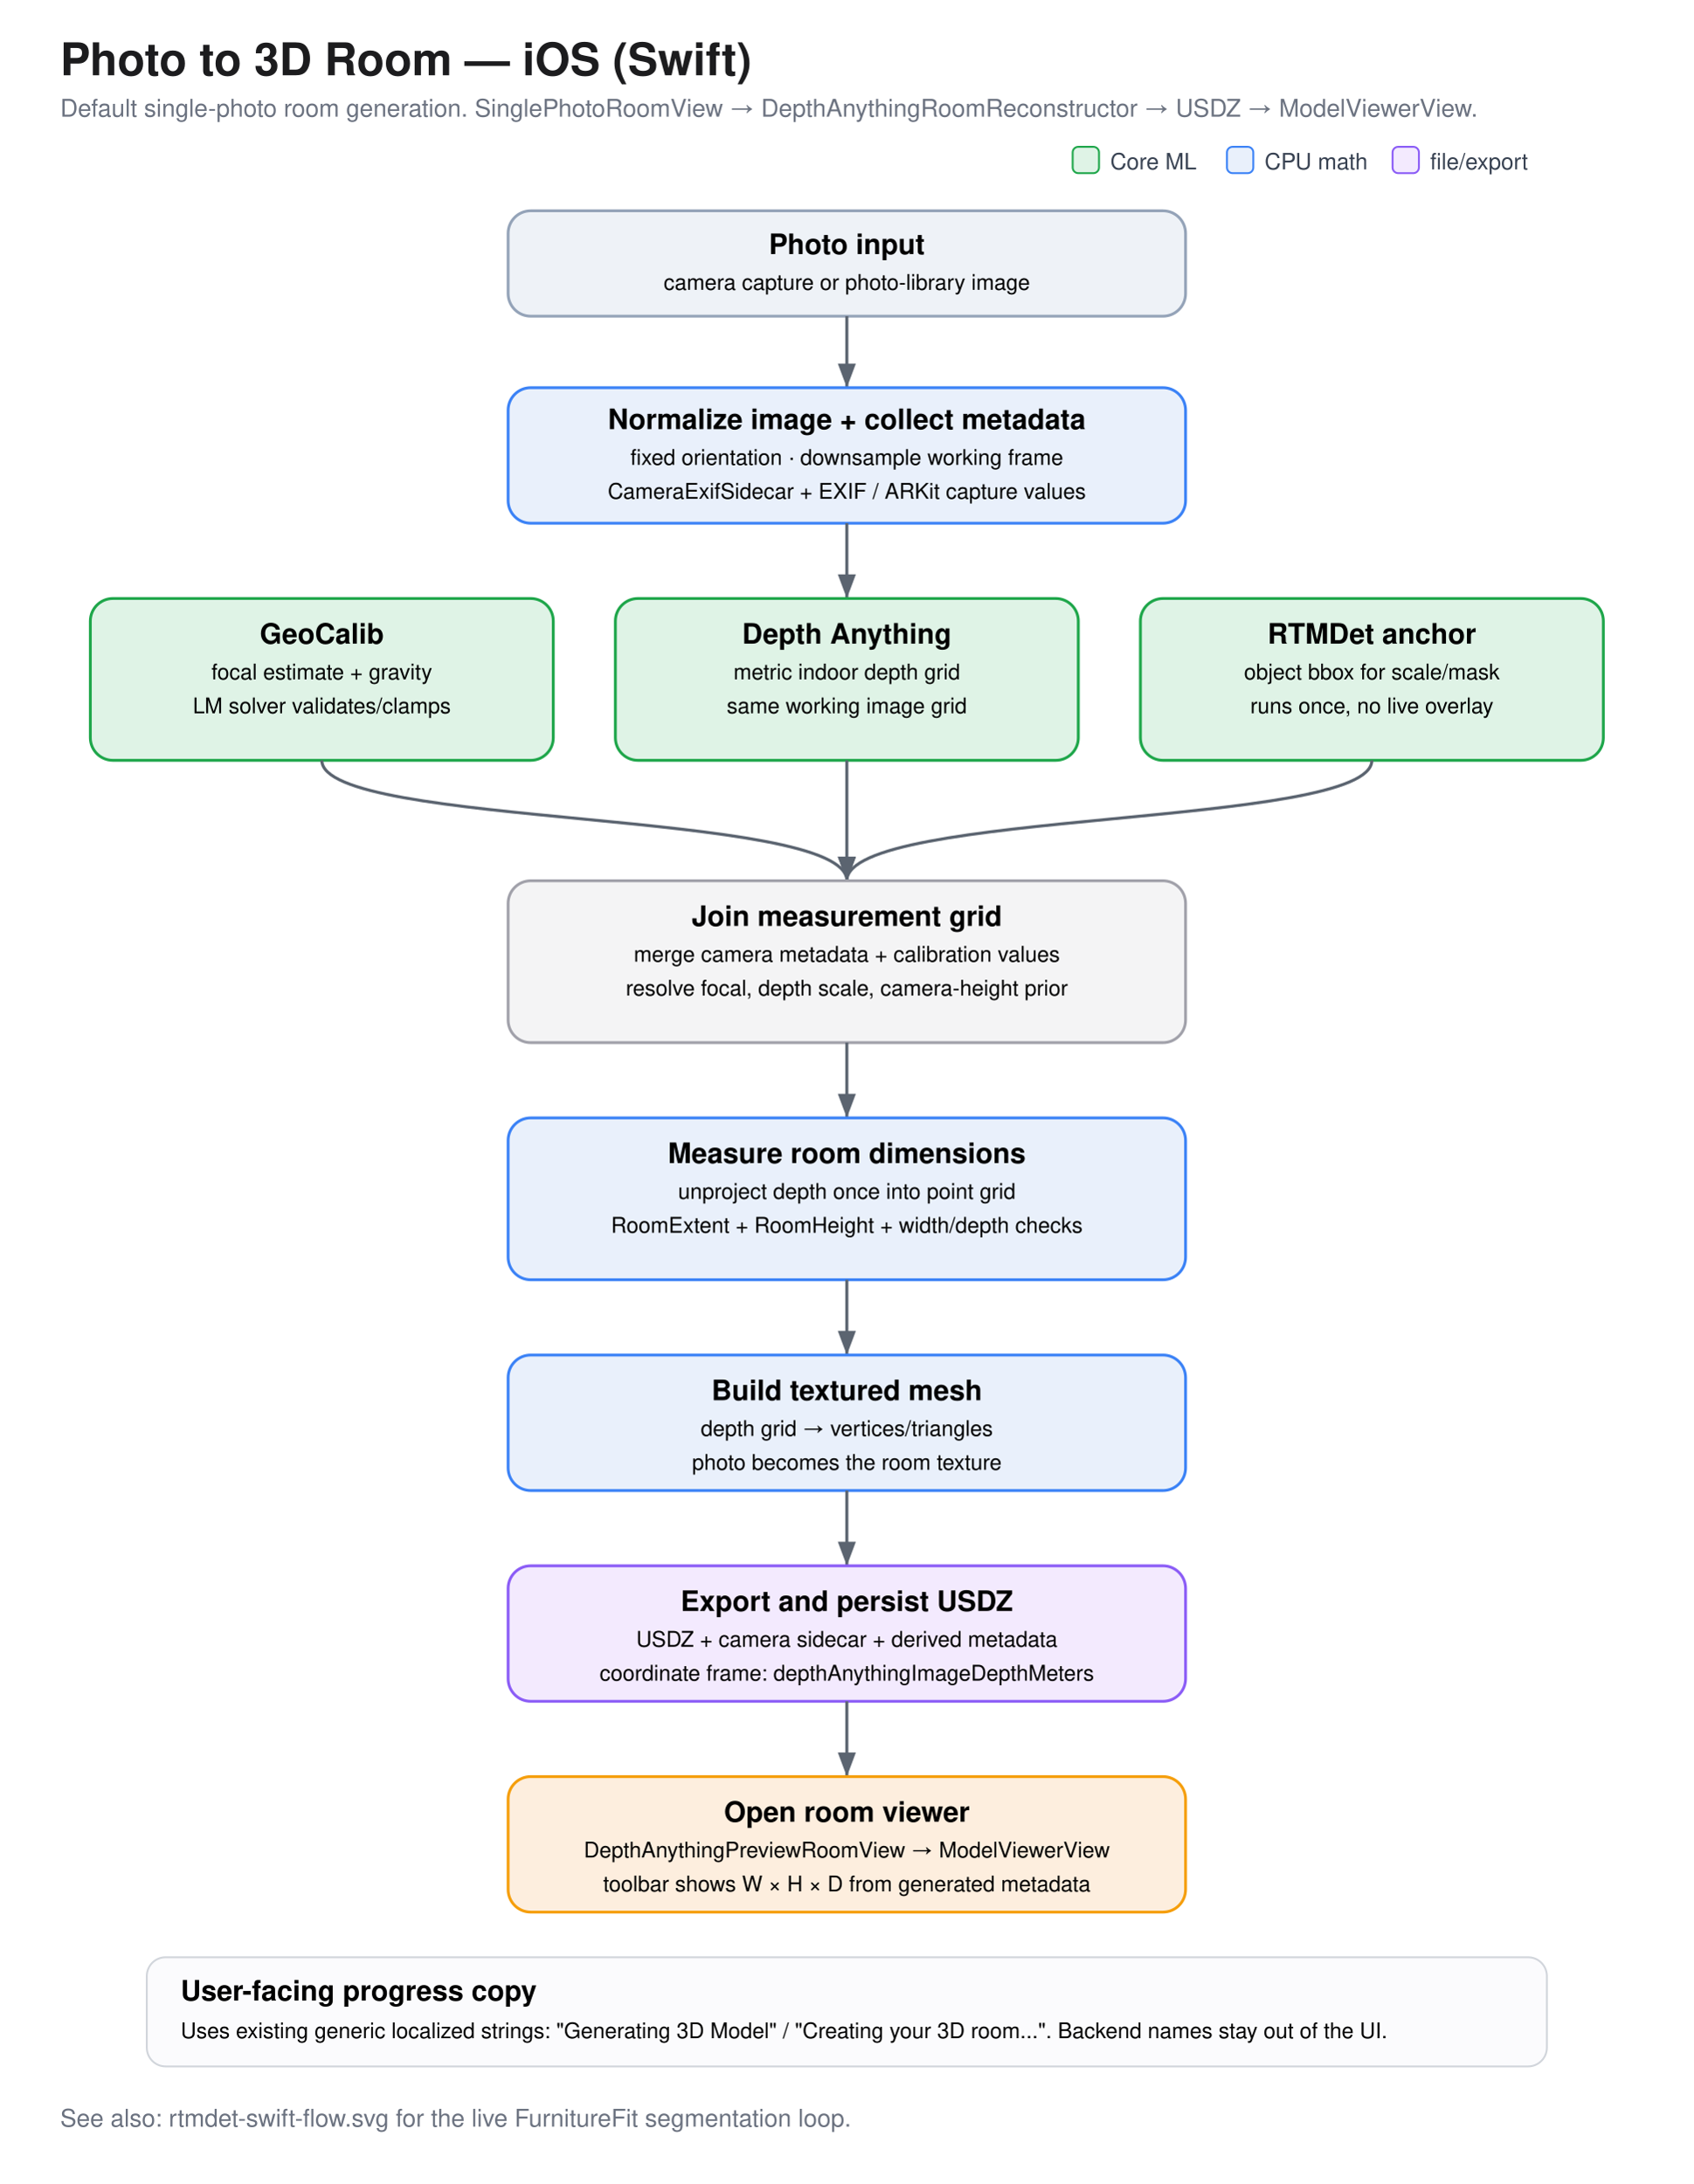
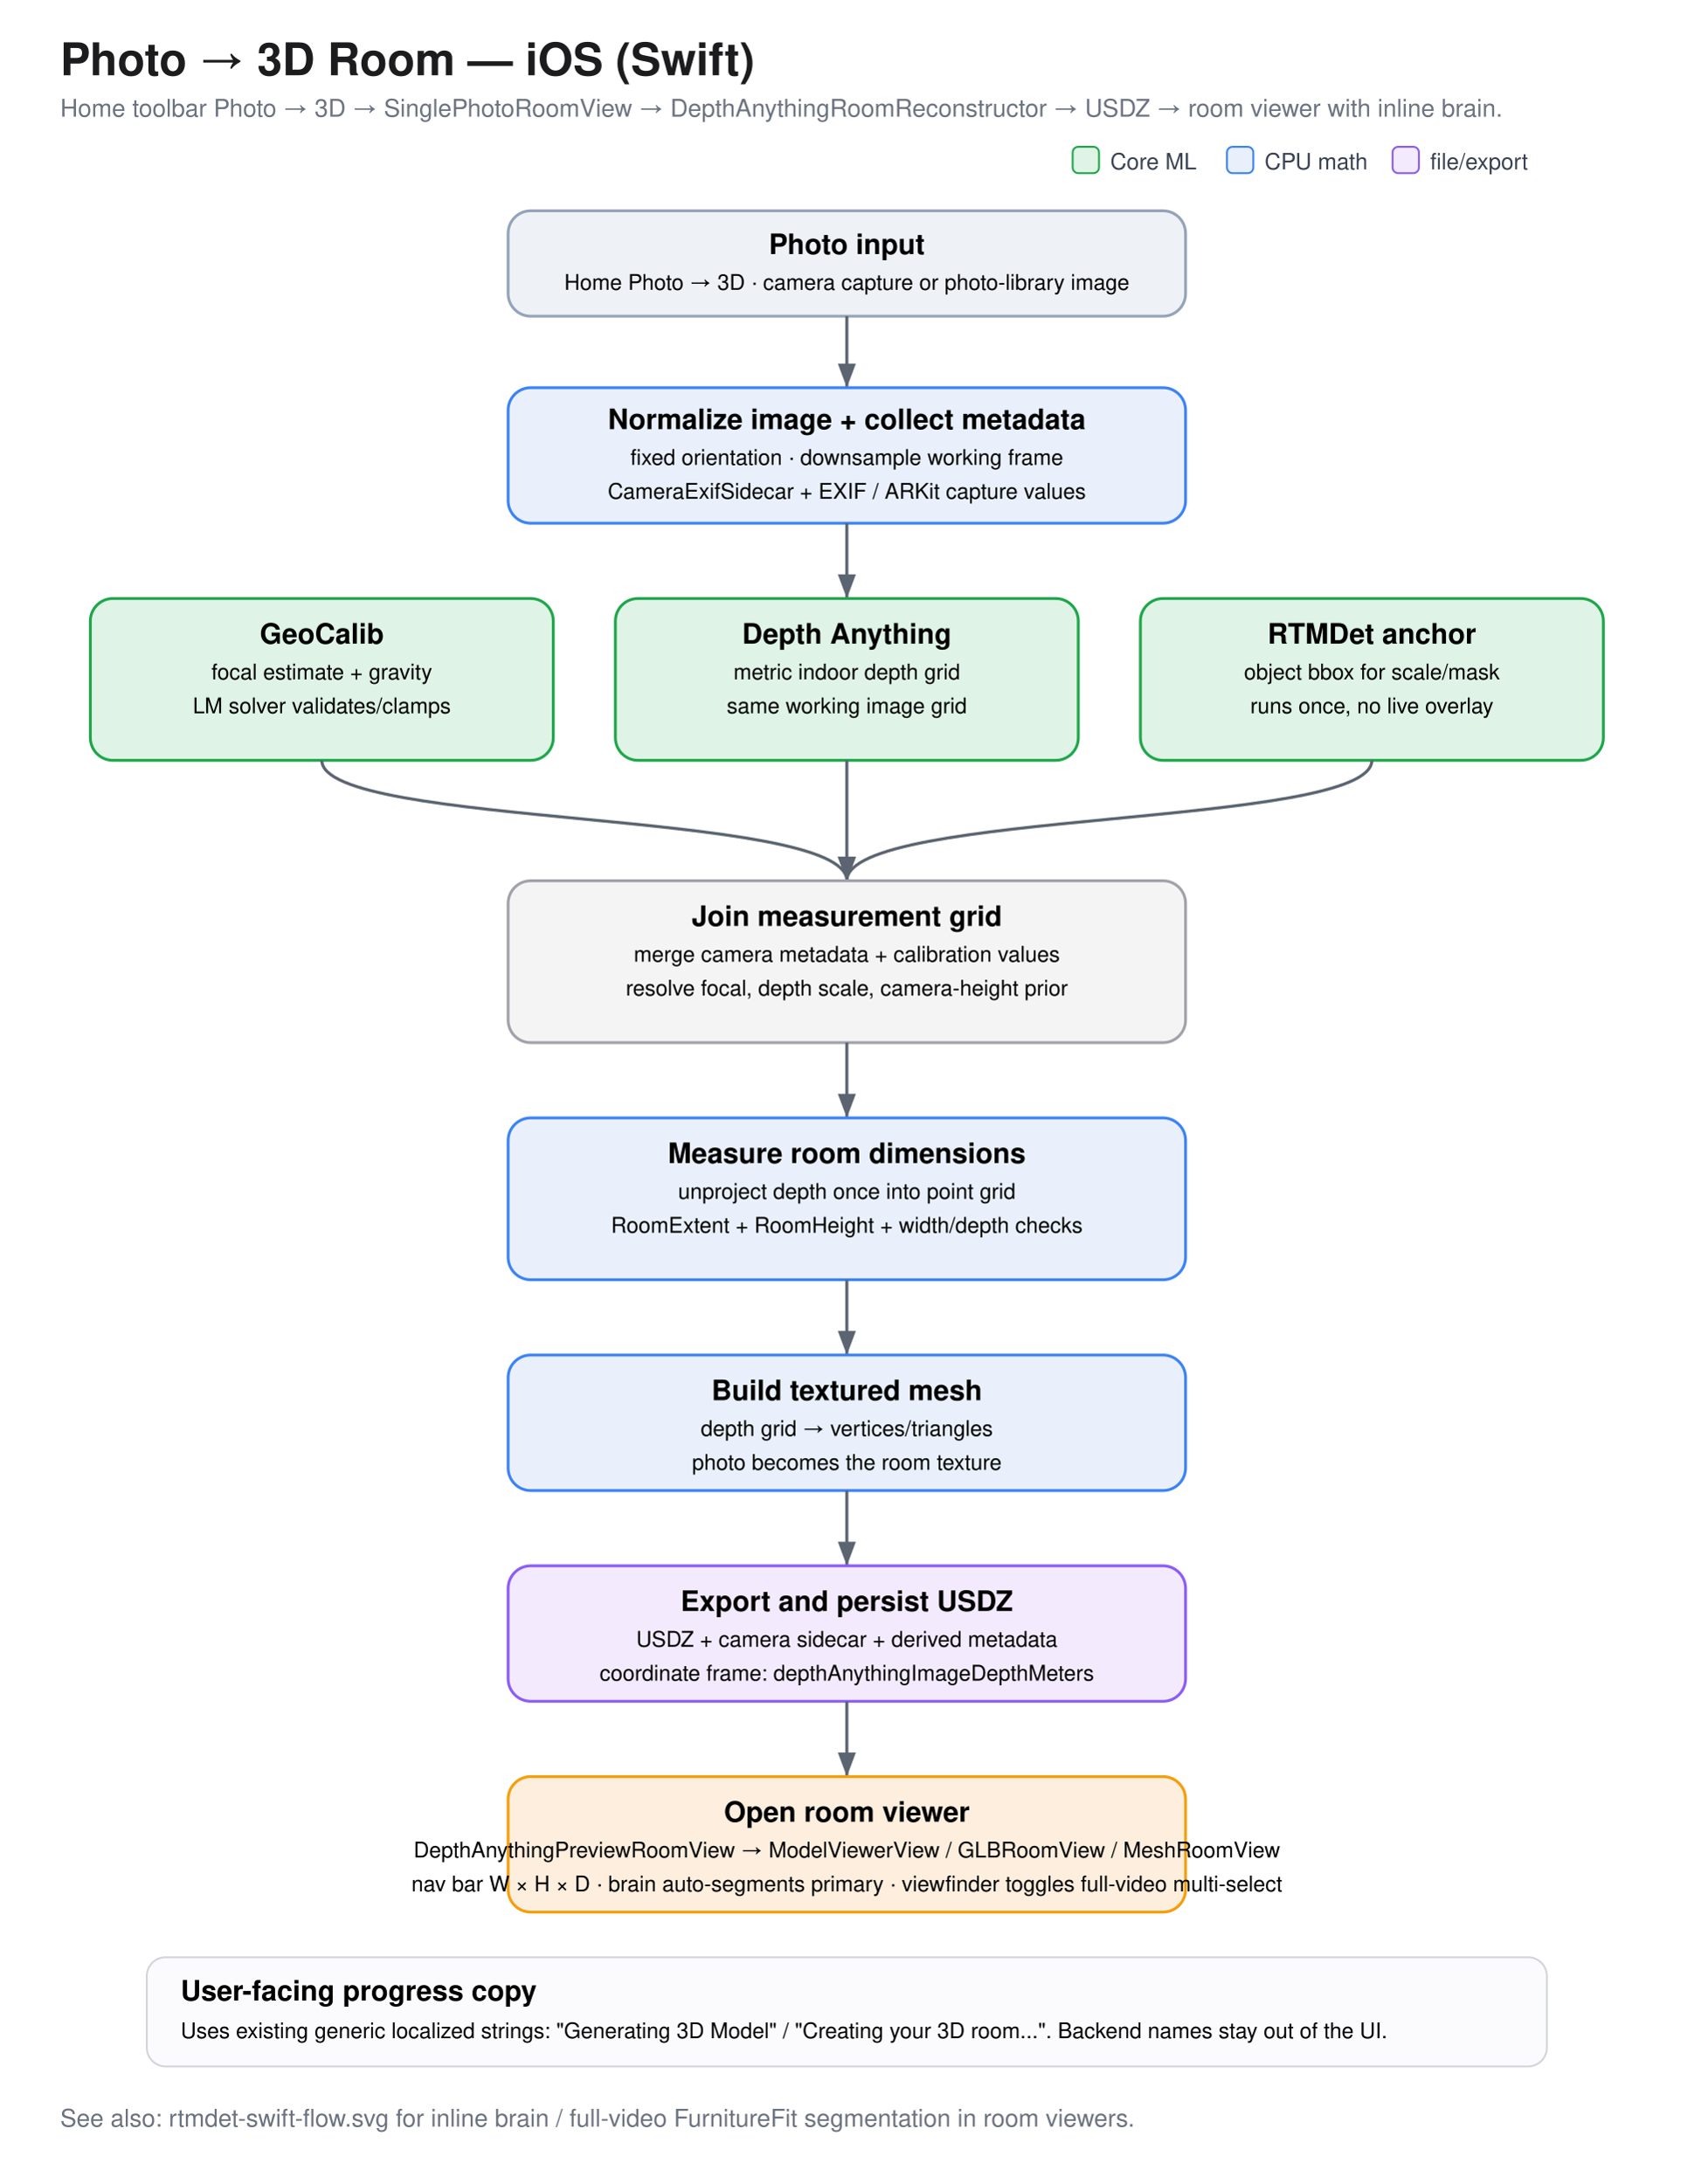
<svg xmlns="http://www.w3.org/2000/svg" width="900" height="1160" viewBox="0 0 900 1160" font-family="-apple-system, Helvetica, Arial, sans-serif">
  <defs>
    <marker id="arrow" markerWidth="10" markerHeight="10" refX="8" refY="3" orient="auto" markerUnits="strokeWidth">
      <path d="M0,0 L8,3 L0,6 Z" fill="#5b6470" />
    </marker>
    <style>
      .title{font-size:24px;font-weight:700;fill:#1c1c1e}
      .sub{font-size:13px;fill:#6b7280}
      .box{rx:12;ry:12;stroke-width:1.5}
      .bt{font-size:15px;font-weight:600}
      .bs{font-size:11.5px}
      .cam{fill:#eef2f7;stroke:#94a3b8}
      .ane{fill:#dff3e6;stroke:#1ea64a}
      .cpu{fill:#e9f0fb;stroke:#3b82f6}
      .data{fill:#f4f4f5;stroke:#a1a1aa}
      .io{fill:#f3eafe;stroke:#8b5cf6}
      .disp{fill:#fdeede;stroke:#f59e0b}
      .edge{stroke:#5b6470;stroke-width:1.6;fill:none}
      .legtxt{font-size:12px;fill:#374151}
    </style>
  </defs>
-   <text x="32" y="40" class="title">Photo to 3D Room — iOS (Swift)</text>
-   <text x="32" y="62" class="sub">Default single-photo room generation. SinglePhotoRoomView → DepthAnythingRoomReconstructor → USDZ → ModelViewerView.</text>
+   <text x="32" y="40" class="title">Photo → 3D Room — iOS (Swift)</text>
+   <text x="32" y="62" class="sub">Home toolbar Photo → 3D → SinglePhotoRoomView → DepthAnythingRoomReconstructor → USDZ → room viewer with inline brain.</text>
  <rect x="570" y="78" width="14" height="14" rx="3" class="ane" />
  <text x="590" y="90" class="legtxt">Core ML</text>
  <rect x="652" y="78" width="14" height="14" rx="3" class="cpu" />
  <text x="672" y="90" class="legtxt">CPU math</text>
  <rect x="740" y="78" width="14" height="14" rx="3" class="io" />
  <text x="760" y="90" class="legtxt">file/export</text>
  <g>
    <rect x="270" y="112" width="360" height="56" class="box cam" />
    <text x="450" y="135" text-anchor="middle" class="bt">Photo input</text>
-     <text x="450" y="154" text-anchor="middle" class="bs">camera capture or photo-library image</text>
+     <text x="450" y="154" text-anchor="middle" class="bs">Home Photo → 3D · camera capture or photo-library image</text>
  </g>
  <path class="edge" d="M450,168 L450,206" marker-end="url(#arrow)" />
  <g>
    <rect x="270" y="206" width="360" height="72" class="box cpu" />
    <text x="450" y="228" text-anchor="middle" class="bt">Normalize image + collect metadata</text>
    <text x="450" y="247" text-anchor="middle" class="bs">fixed orientation · downsample working frame</text>
    <text x="450" y="265" text-anchor="middle" class="bs">CameraExifSidecar + EXIF / ARKit capture values</text>
  </g>
  <path class="edge" d="M450,278 L450,318" marker-end="url(#arrow)" />
  <g>
    <rect x="48" y="318" width="246" height="86" class="box ane" />
    <text x="171" y="342" text-anchor="middle" class="bt">GeoCalib</text>
    <text x="171" y="361" text-anchor="middle" class="bs">focal estimate + gravity</text>
    <text x="171" y="379" text-anchor="middle" class="bs">LM solver validates/clamps</text>
  </g>
  <g>
    <rect x="327" y="318" width="246" height="86" class="box ane" />
    <text x="450" y="342" text-anchor="middle" class="bt">Depth Anything</text>
    <text x="450" y="361" text-anchor="middle" class="bs">metric indoor depth grid</text>
    <text x="450" y="379" text-anchor="middle" class="bs">same working image grid</text>
  </g>
  <g>
    <rect x="606" y="318" width="246" height="86" class="box ane" />
    <text x="729" y="342" text-anchor="middle" class="bt">RTMDet anchor</text>
    <text x="729" y="361" text-anchor="middle" class="bs">object bbox for scale/mask</text>
    <text x="729" y="379" text-anchor="middle" class="bs">runs once, no live overlay</text>
  </g>
  <path class="edge" d="M171,404 C171,440 450,430 450,468" marker-end="url(#arrow)" />
  <path class="edge" d="M450,404 L450,468" marker-end="url(#arrow)" />
  <path class="edge" d="M729,404 C729,440 450,430 450,468" marker-end="url(#arrow)" />
  <g>
    <rect x="270" y="468" width="360" height="86" class="box data" />
    <text x="450" y="492" text-anchor="middle" class="bt">Join measurement grid</text>
    <text x="450" y="511" text-anchor="middle" class="bs">merge camera metadata + calibration values</text>
    <text x="450" y="529" text-anchor="middle" class="bs">resolve focal, depth scale, camera-height prior</text>
  </g>
  <path class="edge" d="M450,554 L450,594" marker-end="url(#arrow)" />
  <g>
    <rect x="270" y="594" width="360" height="86" class="box cpu" />
    <text x="450" y="618" text-anchor="middle" class="bt">Measure room dimensions</text>
    <text x="450" y="637" text-anchor="middle" class="bs">unproject depth once into point grid</text>
    <text x="450" y="655" text-anchor="middle" class="bs">RoomExtent + RoomHeight + width/depth checks</text>
  </g>
  <path class="edge" d="M450,680 L450,720" marker-end="url(#arrow)" />
  <g>
    <rect x="270" y="720" width="360" height="72" class="box cpu" />
    <text x="450" y="744" text-anchor="middle" class="bt">Build textured mesh</text>
    <text x="450" y="763" text-anchor="middle" class="bs">depth grid → vertices/triangles</text>
    <text x="450" y="781" text-anchor="middle" class="bs">photo becomes the room texture</text>
  </g>
  <path class="edge" d="M450,792 L450,832" marker-end="url(#arrow)" />
  <g>
    <rect x="270" y="832" width="360" height="72" class="box io" />
    <text x="450" y="856" text-anchor="middle" class="bt">Export and persist USDZ</text>
    <text x="450" y="875" text-anchor="middle" class="bs">USDZ + camera sidecar + derived metadata</text>
    <text x="450" y="893" text-anchor="middle" class="bs">coordinate frame: depthAnythingImageDepthMeters</text>
  </g>
  <path class="edge" d="M450,904 L450,944" marker-end="url(#arrow)" />
  <g>
    <rect x="270" y="944" width="360" height="72" class="box disp" />
    <text x="450" y="968" text-anchor="middle" class="bt">Open room viewer</text>
-     <text x="450" y="987" text-anchor="middle" class="bs">DepthAnythingPreviewRoomView → ModelViewerView</text>
-     <text x="450" y="1005" text-anchor="middle" class="bs">toolbar shows W × H × D from generated metadata</text>
+     <text x="450" y="987" text-anchor="middle" class="bs">DepthAnythingPreviewRoomView → ModelViewerView / GLBRoomView / MeshRoomView</text>
+     <text x="450" y="1005" text-anchor="middle" class="bs">nav bar W × H × D · brain auto-segments primary · viewfinder toggles full-video multi-select</text>
  </g>
  <g>
    <rect x="78" y="1040" width="744" height="58" rx="10" fill="#fbfbfd" stroke="#d1d5db" />
    <text x="96" y="1063" class="bt">User-facing progress copy</text>
    <text x="96" y="1083" class="bs">Uses existing generic localized strings: "Generating 3D Model" / "Creating your 3D room...". Backend names stay out of the UI.</text>
  </g>
-   <text x="32" y="1130" class="sub">See also: rtmdet-swift-flow.svg for the live FurnitureFit segmentation loop.</text>
+   <text x="32" y="1130" class="sub">See also: rtmdet-swift-flow.svg for inline brain / full-video FurnitureFit segmentation in room viewers.</text>
</svg>
